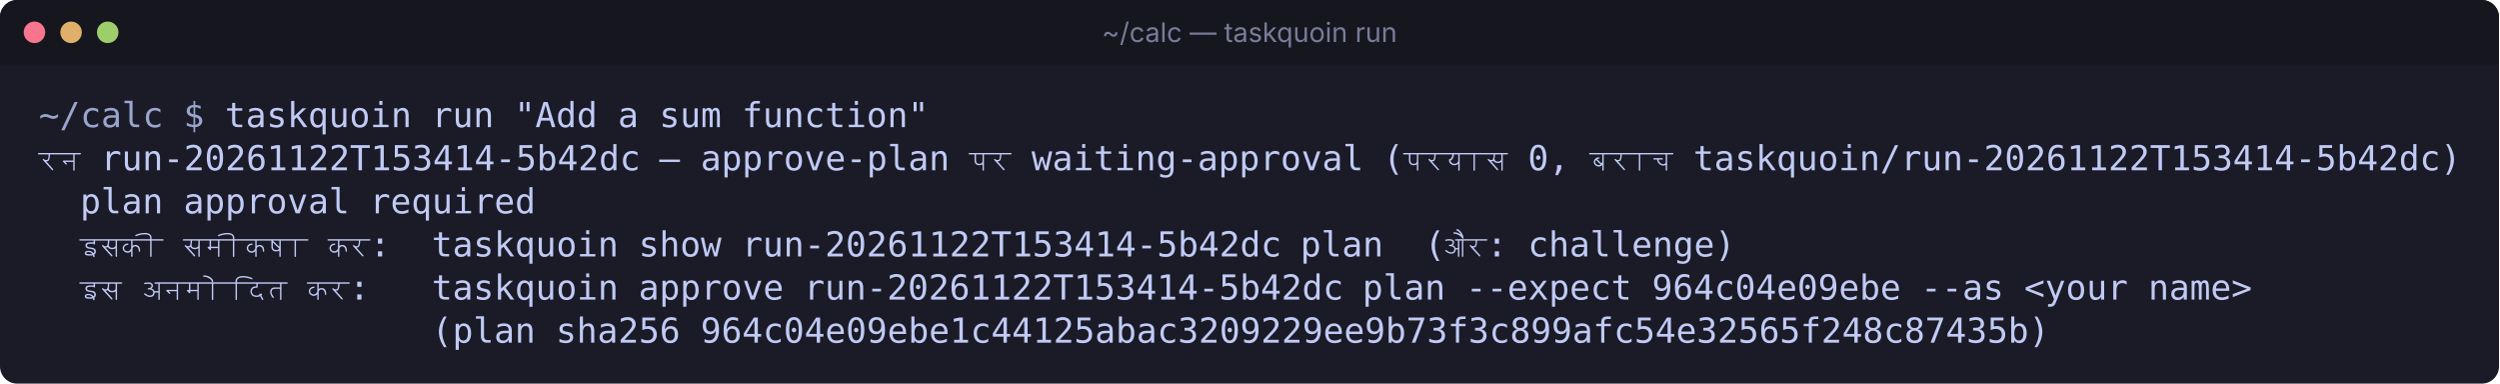
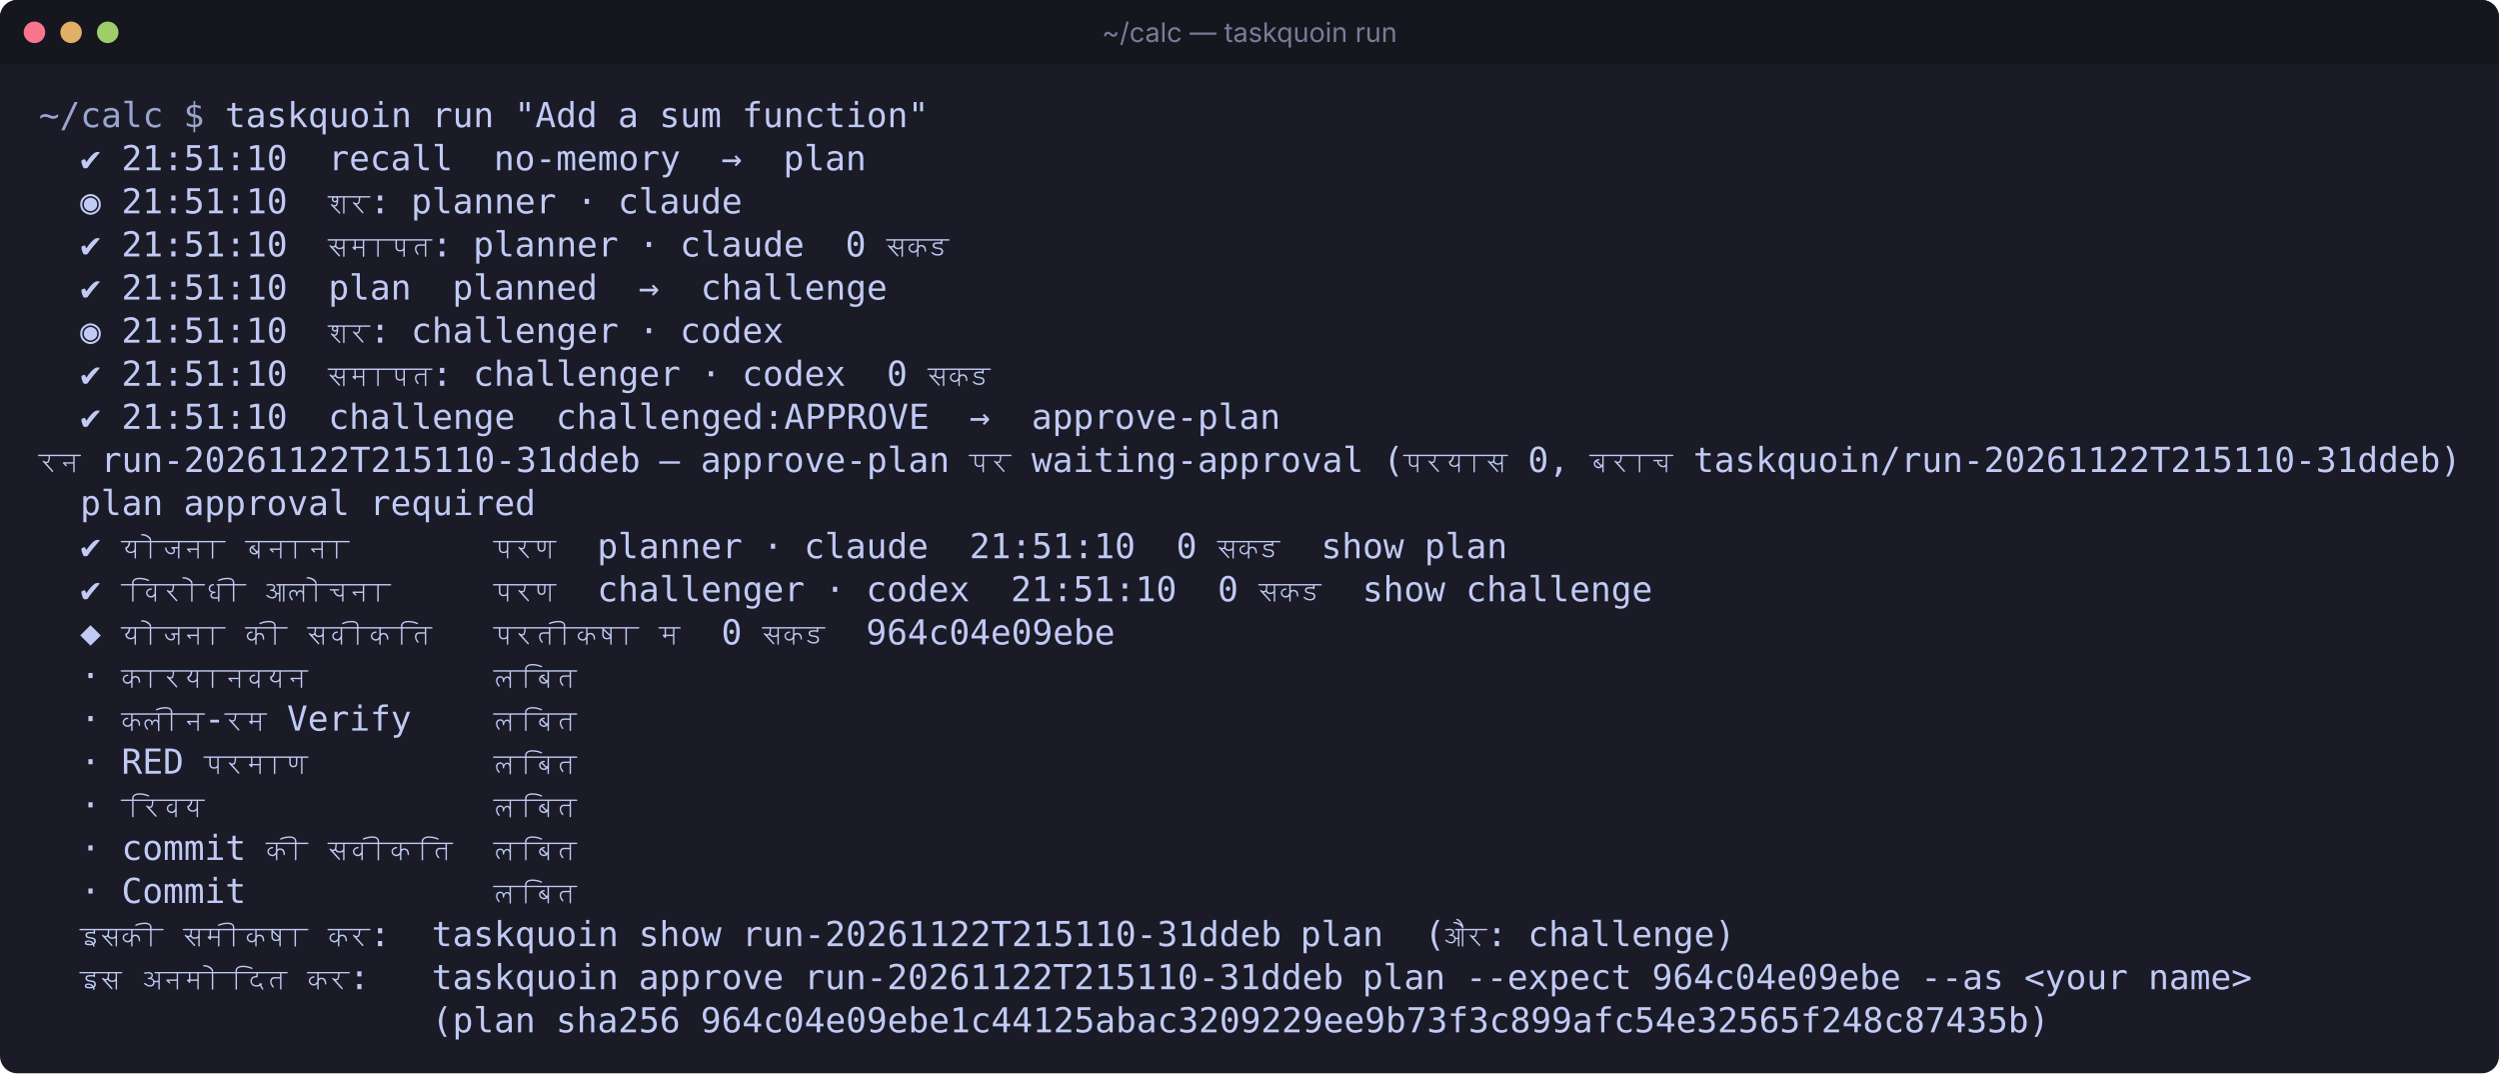
- <svg xmlns="http://www.w3.org/2000/svg" width="1160" height="178" viewBox="0 0 1160 178" role="img" aria-label="~/calc — taskquoin run">
-   <rect width="1160" height="178" rx="8" fill="#1a1b26" />
+ <svg xmlns="http://www.w3.org/2000/svg" width="1160" height="498" viewBox="0 0 1160 498" role="img" aria-label="~/calc — taskquoin run">
+   <rect width="1160" height="498" rx="8" fill="#1a1b26" />
  <path d="M0 8a8 8 0 0 1 8-8h1144a8 8 0 0 1 8 8v22h-1160z" fill="#16161e" />
  <circle cx="16" cy="15" r="5" fill="#f7768e" />
  <circle cx="33" cy="15" r="5" fill="#e0af68" />
  <circle cx="50" cy="15" r="5" fill="#9ece6a" />
  <text x="580" y="19.5" text-anchor="middle" font-family="system-ui,-apple-system,'Segoe UI',sans-serif" font-size="12.5" fill="#787c99">~/calc — taskquoin run</text>
  <g font-family="'Cascadia Mono','JetBrains Mono','DejaVu Sans Mono',Menlo,Consolas,'Noto Sans Mono CJK SC','Noto Sans Mono','Segoe UI Symbol','Noto Sans Symbols 2','Apple Symbols',monospace" font-size="16" xml:space="preserve">
    <text x="18 27.6 37.2 46.8 56.4 66" y="59" fill="#9aa5ce">~/calc</text>
    <text x="85.2" y="59" fill="#9aa5ce">$</text>
    <text x="104.4 114 123.6 133.2 142.8 152.4 162 171.6 181.2" y="59" fill="#c0caf5">taskquoin</text>
    <text x="200.4 210 219.6" y="59" fill="#c0caf5">run</text>
    <text x="238.8 248.4 258 267.6" y="59" fill="#c0caf5">"Add</text>
    <text x="286.8" y="59" fill="#c0caf5">a</text>
    <text x="306 315.6 325.2" y="59" fill="#c0caf5">sum</text>
    <text x="344.4 354 363.6 373.2 382.8 392.4 402 411.6 421.2" y="59" fill="#c0caf5">function"</text>
-     <text x="18 27.6" y="79" fill="#c0caf5">रन</text>
-     <text x="46.8 56.4 66 75.6 85.2 94.8 104.4 114 123.6 133.2 142.8 152.4 162 171.6 181.2 190.8 200.4 210 219.6 229.2 238.8 248.4 258 267.6 277.2 286.8" y="79" fill="#c0caf5">run-20261122T153414-5b42dc</text>
-     <text x="306" y="79" fill="#c0caf5">—</text>
-     <text x="325.2 334.8 344.4 354 363.6 373.2 382.8 392.4 402 411.6 421.2 430.8" y="79" fill="#c0caf5">approve-plan</text>
-     <text x="450 459.6" y="79" fill="#c0caf5">पर</text>
-     <text x="478.8 488.4 498 507.6 517.2 526.8 536.4 546 555.6 565.2 574.8 584.4 594 603.6 613.2 622.8" y="79" fill="#c0caf5">waiting-approval</text>
-     <text x="642 651.6 661.2 670.8 680.4 690" y="79" fill="#c0caf5">(परयास</text>
-     <text x="709.2 718.8" y="79" fill="#c0caf5">0,</text>
-     <text x="738 747.6 757.2 766.8" y="79" fill="#c0caf5">बराच</text>
-     <text x="786 795.6 805.2 814.8 824.4 834 843.6 853.2 862.8 872.4 882 891.6 901.2 910.8 920.4 930 939.6 949.2 958.8 968.4 978 987.6 997.2 1006.8 1016.4 1026 1035.6 1045.2 1054.8 1064.4 1074 1083.6 1093.2 1102.8 1112.4 1122 1131.6" y="79" fill="#c0caf5">taskquoin/run-20261122T153414-5b42dc)</text>
-     <text x="37.2 46.8 56.4 66" y="99" fill="#c0caf5">plan</text>
-     <text x="85.2 94.8 104.4 114 123.6 133.2 142.8 152.4" y="99" fill="#c0caf5">approval</text>
-     <text x="171.6 181.2 190.8 200.4 210 219.6 229.2 238.8" y="99" fill="#c0caf5">required</text>
-     <text x="37.2 46.8 56.4 66" y="119" fill="#c0caf5">इसकी</text>
-     <text x="85.2 94.8 104.4 114 123.6 133.2" y="119" fill="#c0caf5">समीकषा</text>
-     <text x="152.4 162 171.6" y="119" fill="#c0caf5">कर:</text>
-     <text x="200.4 210 219.6 229.2 238.8 248.4 258 267.6 277.2" y="119" fill="#c0caf5">taskquoin</text>
-     <text x="296.4 306 315.6 325.2" y="119" fill="#c0caf5">show</text>
-     <text x="344.4 354 363.6 373.2 382.8 392.4 402 411.6 421.2 430.8 440.4 450 459.6 469.2 478.8 488.4 498 507.6 517.2 526.8 536.4 546 555.6 565.2 574.8 584.4" y="119" fill="#c0caf5">run-20261122T153414-5b42dc</text>
-     <text x="603.6 613.2 622.8 632.4" y="119" fill="#c0caf5">plan</text>
-     <text x="661.2 670.8 680.4 690" y="119" fill="#c0caf5">(और:</text>
-     <text x="709.2 718.8 728.4 738 747.6 757.2 766.8 776.4 786 795.6" y="119" fill="#c0caf5">challenge)</text>
-     <text x="37.2 46.8" y="139" fill="#c0caf5">इस</text>
-     <text x="66 75.6 85.2 94.8 104.4 114 123.6" y="139" fill="#c0caf5">अनमोदित</text>
-     <text x="142.8 152.4 162" y="139" fill="#c0caf5">कर:</text>
-     <text x="200.4 210 219.6 229.2 238.8 248.4 258 267.6 277.2" y="139" fill="#c0caf5">taskquoin</text>
-     <text x="296.4 306 315.6 325.2 334.8 344.4 354" y="139" fill="#c0caf5">approve</text>
-     <text x="373.2 382.8 392.4 402 411.6 421.2 430.8 440.4 450 459.6 469.2 478.8 488.4 498 507.6 517.2 526.8 536.4 546 555.6 565.2 574.8 584.4 594 603.6 613.2" y="139" fill="#c0caf5">run-20261122T153414-5b42dc</text>
-     <text x="632.4 642 651.6 661.2" y="139" fill="#c0caf5">plan</text>
-     <text x="680.4 690 699.6 709.2 718.8 728.4 738 747.6" y="139" fill="#c0caf5">--expect</text>
-     <text x="766.8 776.4 786 795.6 805.2 814.8 824.4 834 843.6 853.2 862.8 872.4" y="139" fill="#c0caf5">964c04e09ebe</text>
-     <text x="891.6 901.2 910.8 920.4" y="139" fill="#c0caf5">--as</text>
-     <text x="939.6 949.2 958.8 968.4 978" y="139" fill="#c0caf5">&lt;your</text>
-     <text x="997.2 1006.8 1016.4 1026 1035.6" y="139" fill="#c0caf5">name&gt;</text>
-     <text x="200.4 210 219.6 229.2 238.8" y="159" fill="#c0caf5">(plan</text>
-     <text x="258 267.6 277.2 286.8 296.4 306" y="159" fill="#c0caf5">sha256</text>
-     <text x="325.2 334.8 344.4 354 363.6 373.2 382.8 392.4 402 411.6 421.2 430.8 440.4 450 459.6 469.2 478.8 488.4 498 507.6 517.2 526.8 536.4 546 555.6 565.2 574.8 584.4 594 603.6 613.2 622.8 632.4 642 651.6 661.2 670.8 680.4 690 699.6 709.2 718.8 728.4 738 747.6 757.2 766.8 776.4 786 795.6 805.2 814.8 824.4 834 843.6 853.2 862.8 872.4 882 891.6 901.2 910.8 920.4 930 939.6" y="159" fill="#c0caf5">964c04e09ebe1c44125abac3209229ee9b73f3c899afc54e32565f248c87435b)</text>
+     <text x="37.2" y="79" fill="#c0caf5">✔</text>
+     <text x="56.4 66 75.6 85.2 94.8 104.4 114 123.6" y="79" fill="#c0caf5">21:51:10</text>
+     <text x="152.4 162 171.6 181.2 190.8 200.4" y="79" fill="#c0caf5">recall</text>
+     <text x="229.2 238.8 248.4 258 267.6 277.2 286.8 296.4 306" y="79" fill="#c0caf5">no-memory</text>
+     <text x="334.8" y="79" fill="#c0caf5">→</text>
+     <text x="363.6 373.2 382.8 392.4" y="79" fill="#c0caf5">plan</text>
+     <text x="37.2" y="99" fill="#c0caf5">◉</text>
+     <text x="56.4 66 75.6 85.2 94.8 104.4 114 123.6" y="99" fill="#c0caf5">21:51:10</text>
+     <text x="152.4 162 171.6" y="99" fill="#c0caf5">शर:</text>
+     <text x="190.8 200.4 210 219.6 229.2 238.8 248.4" y="99" fill="#c0caf5">planner</text>
+     <text x="267.6" y="99" fill="#c0caf5">·</text>
+     <text x="286.8 296.4 306 315.6 325.2 334.8" y="99" fill="#c0caf5">claude</text>
+     <text x="37.2" y="119" fill="#c0caf5">✔</text>
+     <text x="56.4 66 75.6 85.2 94.8 104.4 114 123.6" y="119" fill="#c0caf5">21:51:10</text>
+     <text x="152.4 162 171.6 181.2 190.8 200.4" y="119" fill="#c0caf5">समापत:</text>
+     <text x="219.6 229.2 238.8 248.4 258 267.6 277.2" y="119" fill="#c0caf5">planner</text>
+     <text x="296.4" y="119" fill="#c0caf5">·</text>
+     <text x="315.6 325.2 334.8 344.4 354 363.6" y="119" fill="#c0caf5">claude</text>
+     <text x="392.4" y="119" fill="#c0caf5">0</text>
+     <text x="411.6 421.2 430.8" y="119" fill="#c0caf5">सकड</text>
+     <text x="37.2" y="139" fill="#c0caf5">✔</text>
+     <text x="56.4 66 75.6 85.2 94.8 104.4 114 123.6" y="139" fill="#c0caf5">21:51:10</text>
+     <text x="152.4 162 171.6 181.2" y="139" fill="#c0caf5">plan</text>
+     <text x="210 219.6 229.2 238.8 248.4 258 267.6" y="139" fill="#c0caf5">planned</text>
+     <text x="296.4" y="139" fill="#c0caf5">→</text>
+     <text x="325.2 334.8 344.4 354 363.6 373.2 382.8 392.4 402" y="139" fill="#c0caf5">challenge</text>
+     <text x="37.2" y="159" fill="#c0caf5">◉</text>
+     <text x="56.4 66 75.6 85.2 94.8 104.4 114 123.6" y="159" fill="#c0caf5">21:51:10</text>
+     <text x="152.4 162 171.6" y="159" fill="#c0caf5">शर:</text>
+     <text x="190.8 200.4 210 219.6 229.2 238.8 248.4 258 267.6 277.2" y="159" fill="#c0caf5">challenger</text>
+     <text x="296.4" y="159" fill="#c0caf5">·</text>
+     <text x="315.6 325.2 334.8 344.4 354" y="159" fill="#c0caf5">codex</text>
+     <text x="37.2" y="179" fill="#c0caf5">✔</text>
+     <text x="56.4 66 75.6 85.2 94.8 104.4 114 123.6" y="179" fill="#c0caf5">21:51:10</text>
+     <text x="152.4 162 171.6 181.2 190.8 200.4" y="179" fill="#c0caf5">समापत:</text>
+     <text x="219.6 229.2 238.8 248.4 258 267.6 277.2 286.8 296.4 306" y="179" fill="#c0caf5">challenger</text>
+     <text x="325.2" y="179" fill="#c0caf5">·</text>
+     <text x="344.4 354 363.6 373.2 382.8" y="179" fill="#c0caf5">codex</text>
+     <text x="411.6" y="179" fill="#c0caf5">0</text>
+     <text x="430.8 440.4 450" y="179" fill="#c0caf5">सकड</text>
+     <text x="37.2" y="199" fill="#c0caf5">✔</text>
+     <text x="56.4 66 75.6 85.2 94.8 104.4 114 123.6" y="199" fill="#c0caf5">21:51:10</text>
+     <text x="152.4 162 171.6 181.2 190.8 200.4 210 219.6 229.2" y="199" fill="#c0caf5">challenge</text>
+     <text x="258 267.6 277.2 286.8 296.4 306 315.6 325.2 334.8 344.4 354 363.6 373.2 382.8 392.4 402 411.6 421.2" y="199" fill="#c0caf5">challenged:APPROVE</text>
+     <text x="450" y="199" fill="#c0caf5">→</text>
+     <text x="478.8 488.4 498 507.6 517.2 526.8 536.4 546 555.6 565.2 574.8 584.4" y="199" fill="#c0caf5">approve-plan</text>
+     <text x="18 27.6" y="219" fill="#c0caf5">रन</text>
+     <text x="46.8 56.4 66 75.6 85.2 94.8 104.4 114 123.6 133.2 142.8 152.4 162 171.6 181.2 190.8 200.4 210 219.6 229.2 238.8 248.4 258 267.6 277.2 286.8" y="219" fill="#c0caf5">run-20261122T215110-31ddeb</text>
+     <text x="306" y="219" fill="#c0caf5">—</text>
+     <text x="325.2 334.8 344.4 354 363.6 373.2 382.8 392.4 402 411.6 421.2 430.8" y="219" fill="#c0caf5">approve-plan</text>
+     <text x="450 459.6" y="219" fill="#c0caf5">पर</text>
+     <text x="478.8 488.4 498 507.6 517.2 526.8 536.4 546 555.6 565.2 574.8 584.4 594 603.6 613.2 622.8" y="219" fill="#c0caf5">waiting-approval</text>
+     <text x="642 651.6 661.2 670.8 680.4 690" y="219" fill="#c0caf5">(परयास</text>
+     <text x="709.2 718.8" y="219" fill="#c0caf5">0,</text>
+     <text x="738 747.6 757.2 766.8" y="219" fill="#c0caf5">बराच</text>
+     <text x="786 795.6 805.2 814.8 824.4 834 843.6 853.2 862.8 872.4 882 891.6 901.2 910.8 920.4 930 939.6 949.2 958.8 968.4 978 987.6 997.2 1006.8 1016.4 1026 1035.6 1045.2 1054.8 1064.4 1074 1083.6 1093.2 1102.8 1112.4 1122 1131.6" y="219" fill="#c0caf5">taskquoin/run-20261122T215110-31ddeb)</text>
+     <text x="37.2 46.8 56.4 66" y="239" fill="#c0caf5">plan</text>
+     <text x="85.2 94.8 104.4 114 123.6 133.2 142.8 152.4" y="239" fill="#c0caf5">approval</text>
+     <text x="171.6 181.2 190.8 200.4 210 219.6 229.2 238.8" y="239" fill="#c0caf5">required</text>
+     <text x="37.2" y="259" fill="#c0caf5">✔</text>
+     <text x="56.4 66 75.6 85.2 94.8" y="259" fill="#c0caf5">योजना</text>
+     <text x="114 123.6 133.2 142.8 152.4" y="259" fill="#c0caf5">बनाना</text>
+     <text x="229.2 238.8 248.4" y="259" fill="#c0caf5">परण</text>
+     <text x="277.2 286.8 296.4 306 315.6 325.2 334.8" y="259" fill="#c0caf5">planner</text>
+     <text x="354" y="259" fill="#c0caf5">·</text>
+     <text x="373.2 382.8 392.4 402 411.6 421.2" y="259" fill="#c0caf5">claude</text>
+     <text x="450 459.6 469.2 478.8 488.4 498 507.6 517.2" y="259" fill="#c0caf5">21:51:10</text>
+     <text x="546" y="259" fill="#c0caf5">0</text>
+     <text x="565.2 574.8 584.4" y="259" fill="#c0caf5">सकड</text>
+     <text x="613.2 622.8 632.4 642" y="259" fill="#c0caf5">show</text>
+     <text x="661.2 670.8 680.4 690" y="259" fill="#c0caf5">plan</text>
+     <text x="37.2" y="279" fill="#c0caf5">✔</text>
+     <text x="56.4 66 75.6 85.2 94.8 104.4" y="279" fill="#c0caf5">विरोधी</text>
+     <text x="123.6 133.2 142.8 152.4 162 171.6" y="279" fill="#c0caf5">आलोचना</text>
+     <text x="229.2 238.8 248.4" y="279" fill="#c0caf5">परण</text>
+     <text x="277.2 286.8 296.4 306 315.6 325.2 334.8 344.4 354 363.6" y="279" fill="#c0caf5">challenger</text>
+     <text x="382.8" y="279" fill="#c0caf5">·</text>
+     <text x="402 411.6 421.2 430.8 440.4" y="279" fill="#c0caf5">codex</text>
+     <text x="469.2 478.8 488.4 498 507.6 517.2 526.8 536.4" y="279" fill="#c0caf5">21:51:10</text>
+     <text x="565.2" y="279" fill="#c0caf5">0</text>
+     <text x="584.4 594 603.6" y="279" fill="#c0caf5">सकड</text>
+     <text x="632.4 642 651.6 661.2" y="279" fill="#c0caf5">show</text>
+     <text x="680.4 690 699.6 709.2 718.8 728.4 738 747.6 757.2" y="279" fill="#c0caf5">challenge</text>
+     <text x="37.2" y="299" fill="#c0caf5">◆</text>
+     <text x="56.4 66 75.6 85.2 94.8" y="299" fill="#c0caf5">योजना</text>
+     <text x="114 123.6" y="299" fill="#c0caf5">की</text>
+     <text x="142.8 152.4 162 171.6 181.2 190.8" y="299" fill="#c0caf5">सवीकति</text>
+     <text x="229.2 238.8 248.4 258 267.6 277.2 286.8" y="299" fill="#c0caf5">परतीकषा</text>
+     <text x="306" y="299" fill="#c0caf5">म</text>
+     <text x="334.8" y="299" fill="#c0caf5">0</text>
+     <text x="354 363.6 373.2" y="299" fill="#c0caf5">सकड</text>
+     <text x="402 411.6 421.2 430.8 440.4 450 459.6 469.2 478.8 488.4 498 507.6" y="299" fill="#c0caf5">964c04e09ebe</text>
+     <text x="37.2" y="319" fill="#c0caf5">·</text>
+     <text x="56.4 66 75.6 85.2 94.8 104.4 114 123.6 133.2" y="319" fill="#c0caf5">कारयानवयन</text>
+     <text x="229.2 238.8 248.4 258" y="319" fill="#c0caf5">लबित</text>
+     <text x="37.2" y="339" fill="#c0caf5">·</text>
+     <text x="56.4 66 75.6 85.2 94.8 104.4 114" y="339" fill="#c0caf5">कलीन-रम</text>
+     <text x="133.2 142.8 152.4 162 171.6 181.2" y="339" fill="#c0caf5">Verify</text>
+     <text x="229.2 238.8 248.4 258" y="339" fill="#c0caf5">लबित</text>
+     <text x="37.2" y="359" fill="#c0caf5">·</text>
+     <text x="56.4 66 75.6" y="359" fill="#c0caf5">RED</text>
+     <text x="94.8 104.4 114 123.6 133.2" y="359" fill="#c0caf5">परमाण</text>
+     <text x="229.2 238.8 248.4 258" y="359" fill="#c0caf5">लबित</text>
+     <text x="37.2" y="379" fill="#c0caf5">·</text>
+     <text x="56.4 66 75.6 85.2" y="379" fill="#c0caf5">रिवय</text>
+     <text x="229.2 238.8 248.4 258" y="379" fill="#c0caf5">लबित</text>
+     <text x="37.2" y="399" fill="#c0caf5">·</text>
+     <text x="56.4 66 75.6 85.2 94.8 104.4" y="399" fill="#c0caf5">commit</text>
+     <text x="123.6 133.2" y="399" fill="#c0caf5">की</text>
+     <text x="152.4 162 171.6 181.2 190.8 200.4" y="399" fill="#c0caf5">सवीकति</text>
+     <text x="229.2 238.8 248.4 258" y="399" fill="#c0caf5">लबित</text>
+     <text x="37.2" y="419" fill="#c0caf5">·</text>
+     <text x="56.4 66 75.6 85.2 94.8 104.4" y="419" fill="#c0caf5">Commit</text>
+     <text x="229.2 238.8 248.4 258" y="419" fill="#c0caf5">लबित</text>
+     <text x="37.2 46.8 56.4 66" y="439" fill="#c0caf5">इसकी</text>
+     <text x="85.2 94.8 104.4 114 123.6 133.2" y="439" fill="#c0caf5">समीकषा</text>
+     <text x="152.4 162 171.6" y="439" fill="#c0caf5">कर:</text>
+     <text x="200.4 210 219.6 229.2 238.8 248.4 258 267.6 277.2" y="439" fill="#c0caf5">taskquoin</text>
+     <text x="296.4 306 315.6 325.2" y="439" fill="#c0caf5">show</text>
+     <text x="344.4 354 363.6 373.2 382.8 392.4 402 411.6 421.2 430.8 440.4 450 459.6 469.2 478.8 488.4 498 507.6 517.2 526.8 536.4 546 555.6 565.2 574.8 584.4" y="439" fill="#c0caf5">run-20261122T215110-31ddeb</text>
+     <text x="603.6 613.2 622.8 632.4" y="439" fill="#c0caf5">plan</text>
+     <text x="661.2 670.8 680.4 690" y="439" fill="#c0caf5">(और:</text>
+     <text x="709.2 718.8 728.4 738 747.6 757.2 766.8 776.4 786 795.6" y="439" fill="#c0caf5">challenge)</text>
+     <text x="37.2 46.8" y="459" fill="#c0caf5">इस</text>
+     <text x="66 75.6 85.2 94.8 104.4 114 123.6" y="459" fill="#c0caf5">अनमोदित</text>
+     <text x="142.8 152.4 162" y="459" fill="#c0caf5">कर:</text>
+     <text x="200.4 210 219.6 229.2 238.8 248.4 258 267.6 277.2" y="459" fill="#c0caf5">taskquoin</text>
+     <text x="296.4 306 315.6 325.2 334.8 344.4 354" y="459" fill="#c0caf5">approve</text>
+     <text x="373.2 382.8 392.4 402 411.6 421.2 430.8 440.4 450 459.6 469.2 478.8 488.4 498 507.6 517.2 526.8 536.4 546 555.6 565.2 574.8 584.4 594 603.6 613.2" y="459" fill="#c0caf5">run-20261122T215110-31ddeb</text>
+     <text x="632.4 642 651.6 661.2" y="459" fill="#c0caf5">plan</text>
+     <text x="680.4 690 699.6 709.2 718.8 728.4 738 747.6" y="459" fill="#c0caf5">--expect</text>
+     <text x="766.8 776.4 786 795.6 805.2 814.8 824.4 834 843.6 853.2 862.8 872.4" y="459" fill="#c0caf5">964c04e09ebe</text>
+     <text x="891.6 901.2 910.8 920.4" y="459" fill="#c0caf5">--as</text>
+     <text x="939.6 949.2 958.8 968.4 978" y="459" fill="#c0caf5">&lt;your</text>
+     <text x="997.2 1006.8 1016.4 1026 1035.6" y="459" fill="#c0caf5">name&gt;</text>
+     <text x="200.4 210 219.6 229.2 238.8" y="479" fill="#c0caf5">(plan</text>
+     <text x="258 267.6 277.2 286.8 296.4 306" y="479" fill="#c0caf5">sha256</text>
+     <text x="325.2 334.8 344.4 354 363.6 373.2 382.8 392.4 402 411.6 421.2 430.8 440.4 450 459.6 469.2 478.8 488.4 498 507.6 517.2 526.8 536.4 546 555.6 565.2 574.8 584.4 594 603.6 613.2 622.8 632.4 642 651.6 661.2 670.8 680.4 690 699.6 709.2 718.8 728.4 738 747.6 757.2 766.8 776.4 786 795.6 805.2 814.8 824.4 834 843.6 853.2 862.8 872.4 882 891.6 901.2 910.8 920.4 930 939.6" y="479" fill="#c0caf5">964c04e09ebe1c44125abac3209229ee9b73f3c899afc54e32565f248c87435b)</text>
  </g>
</svg>
